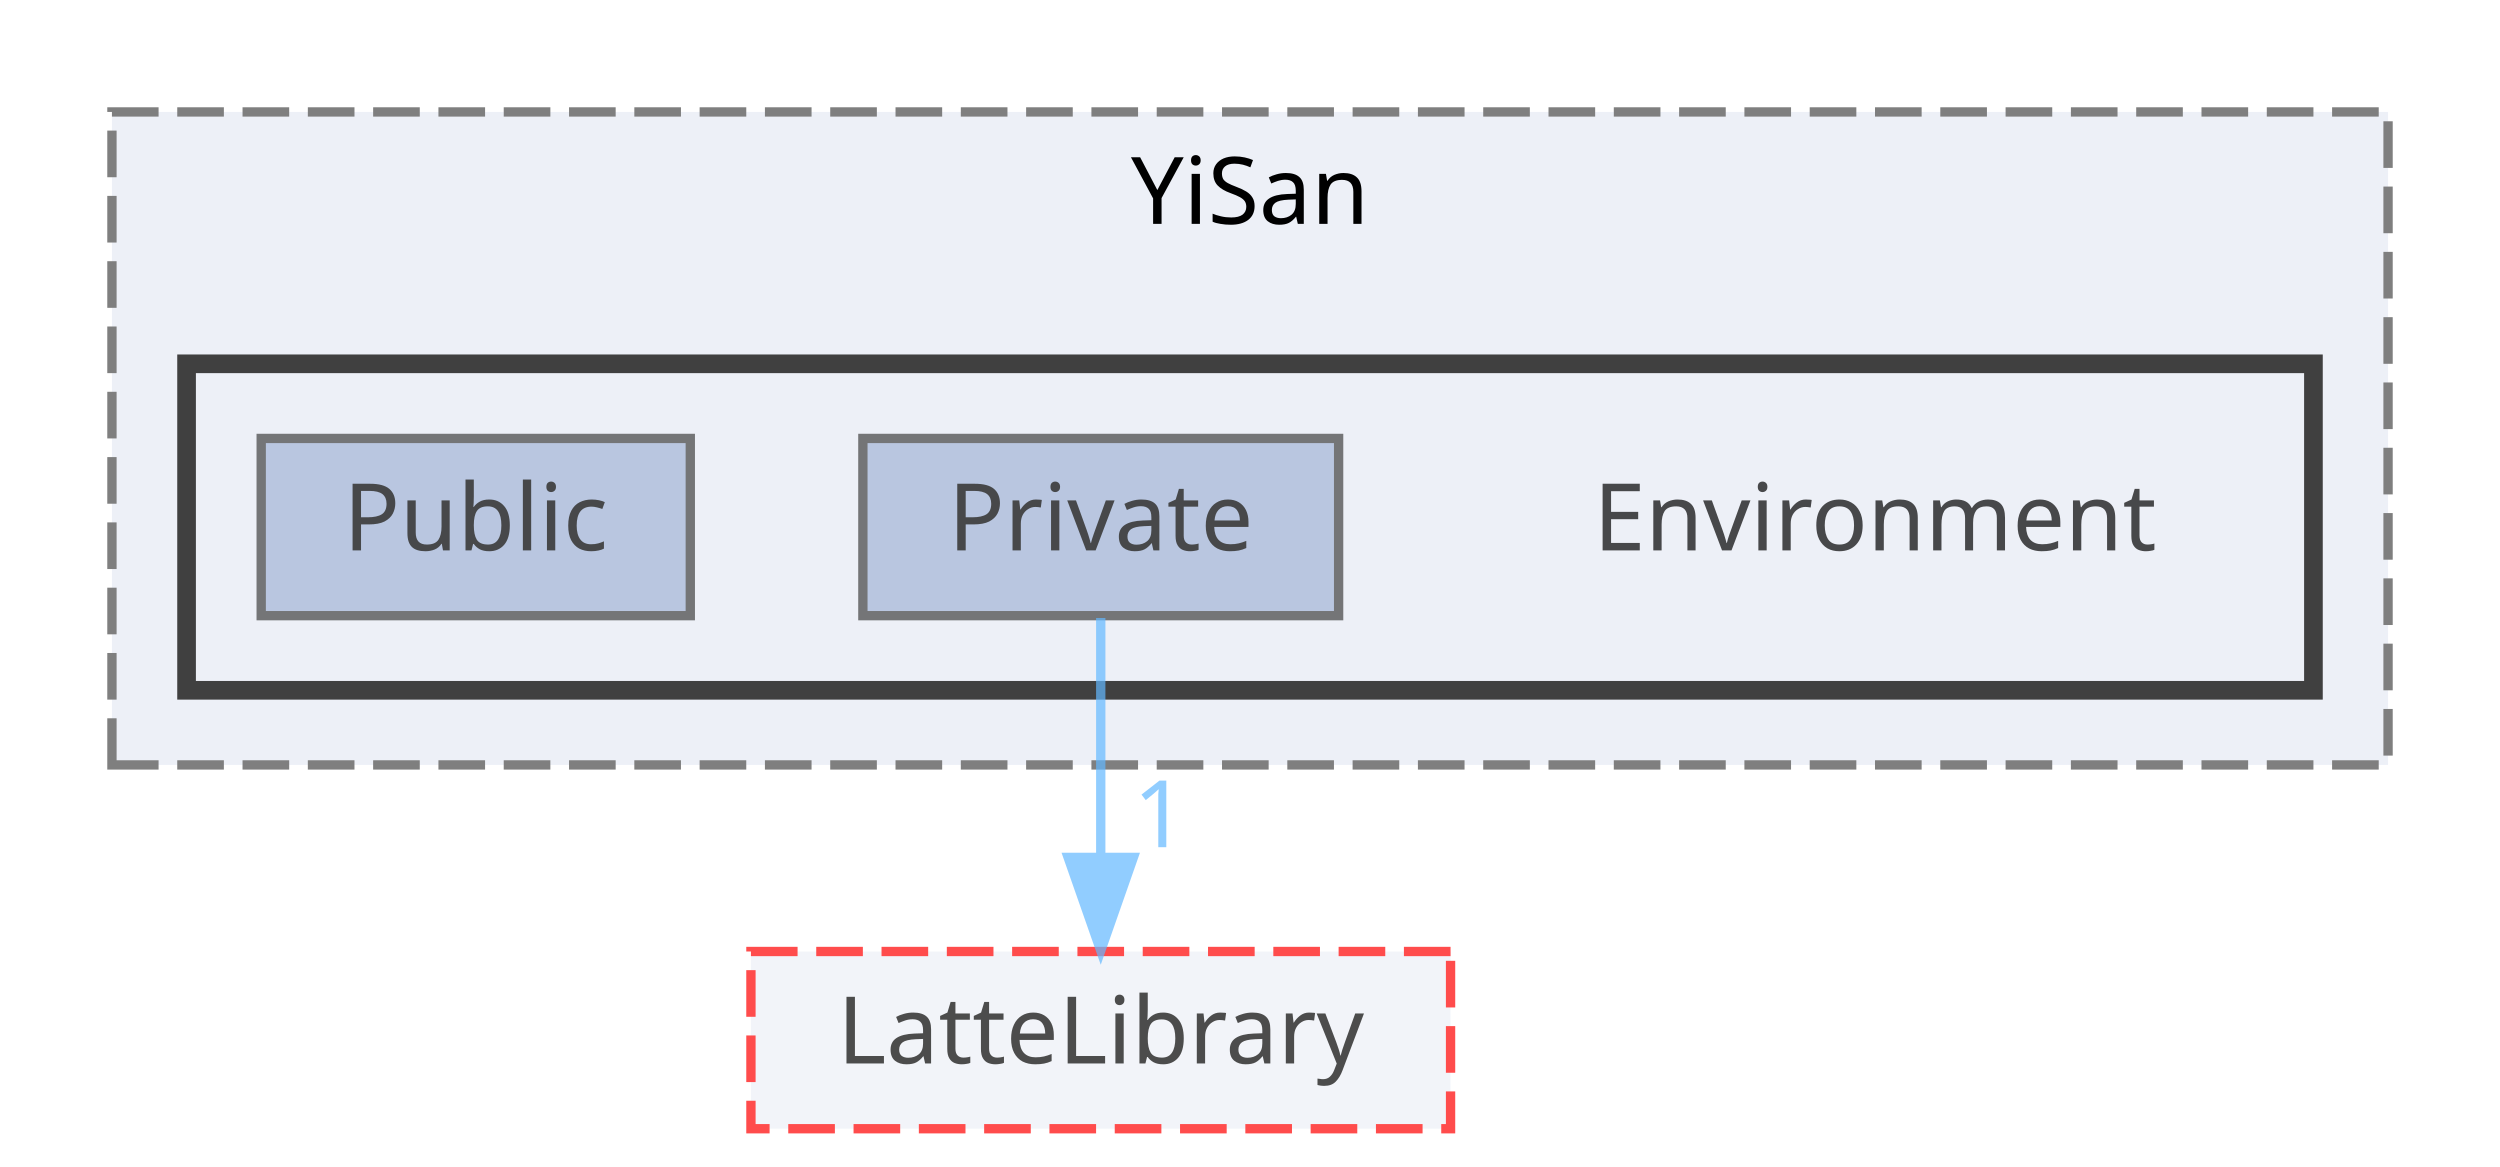
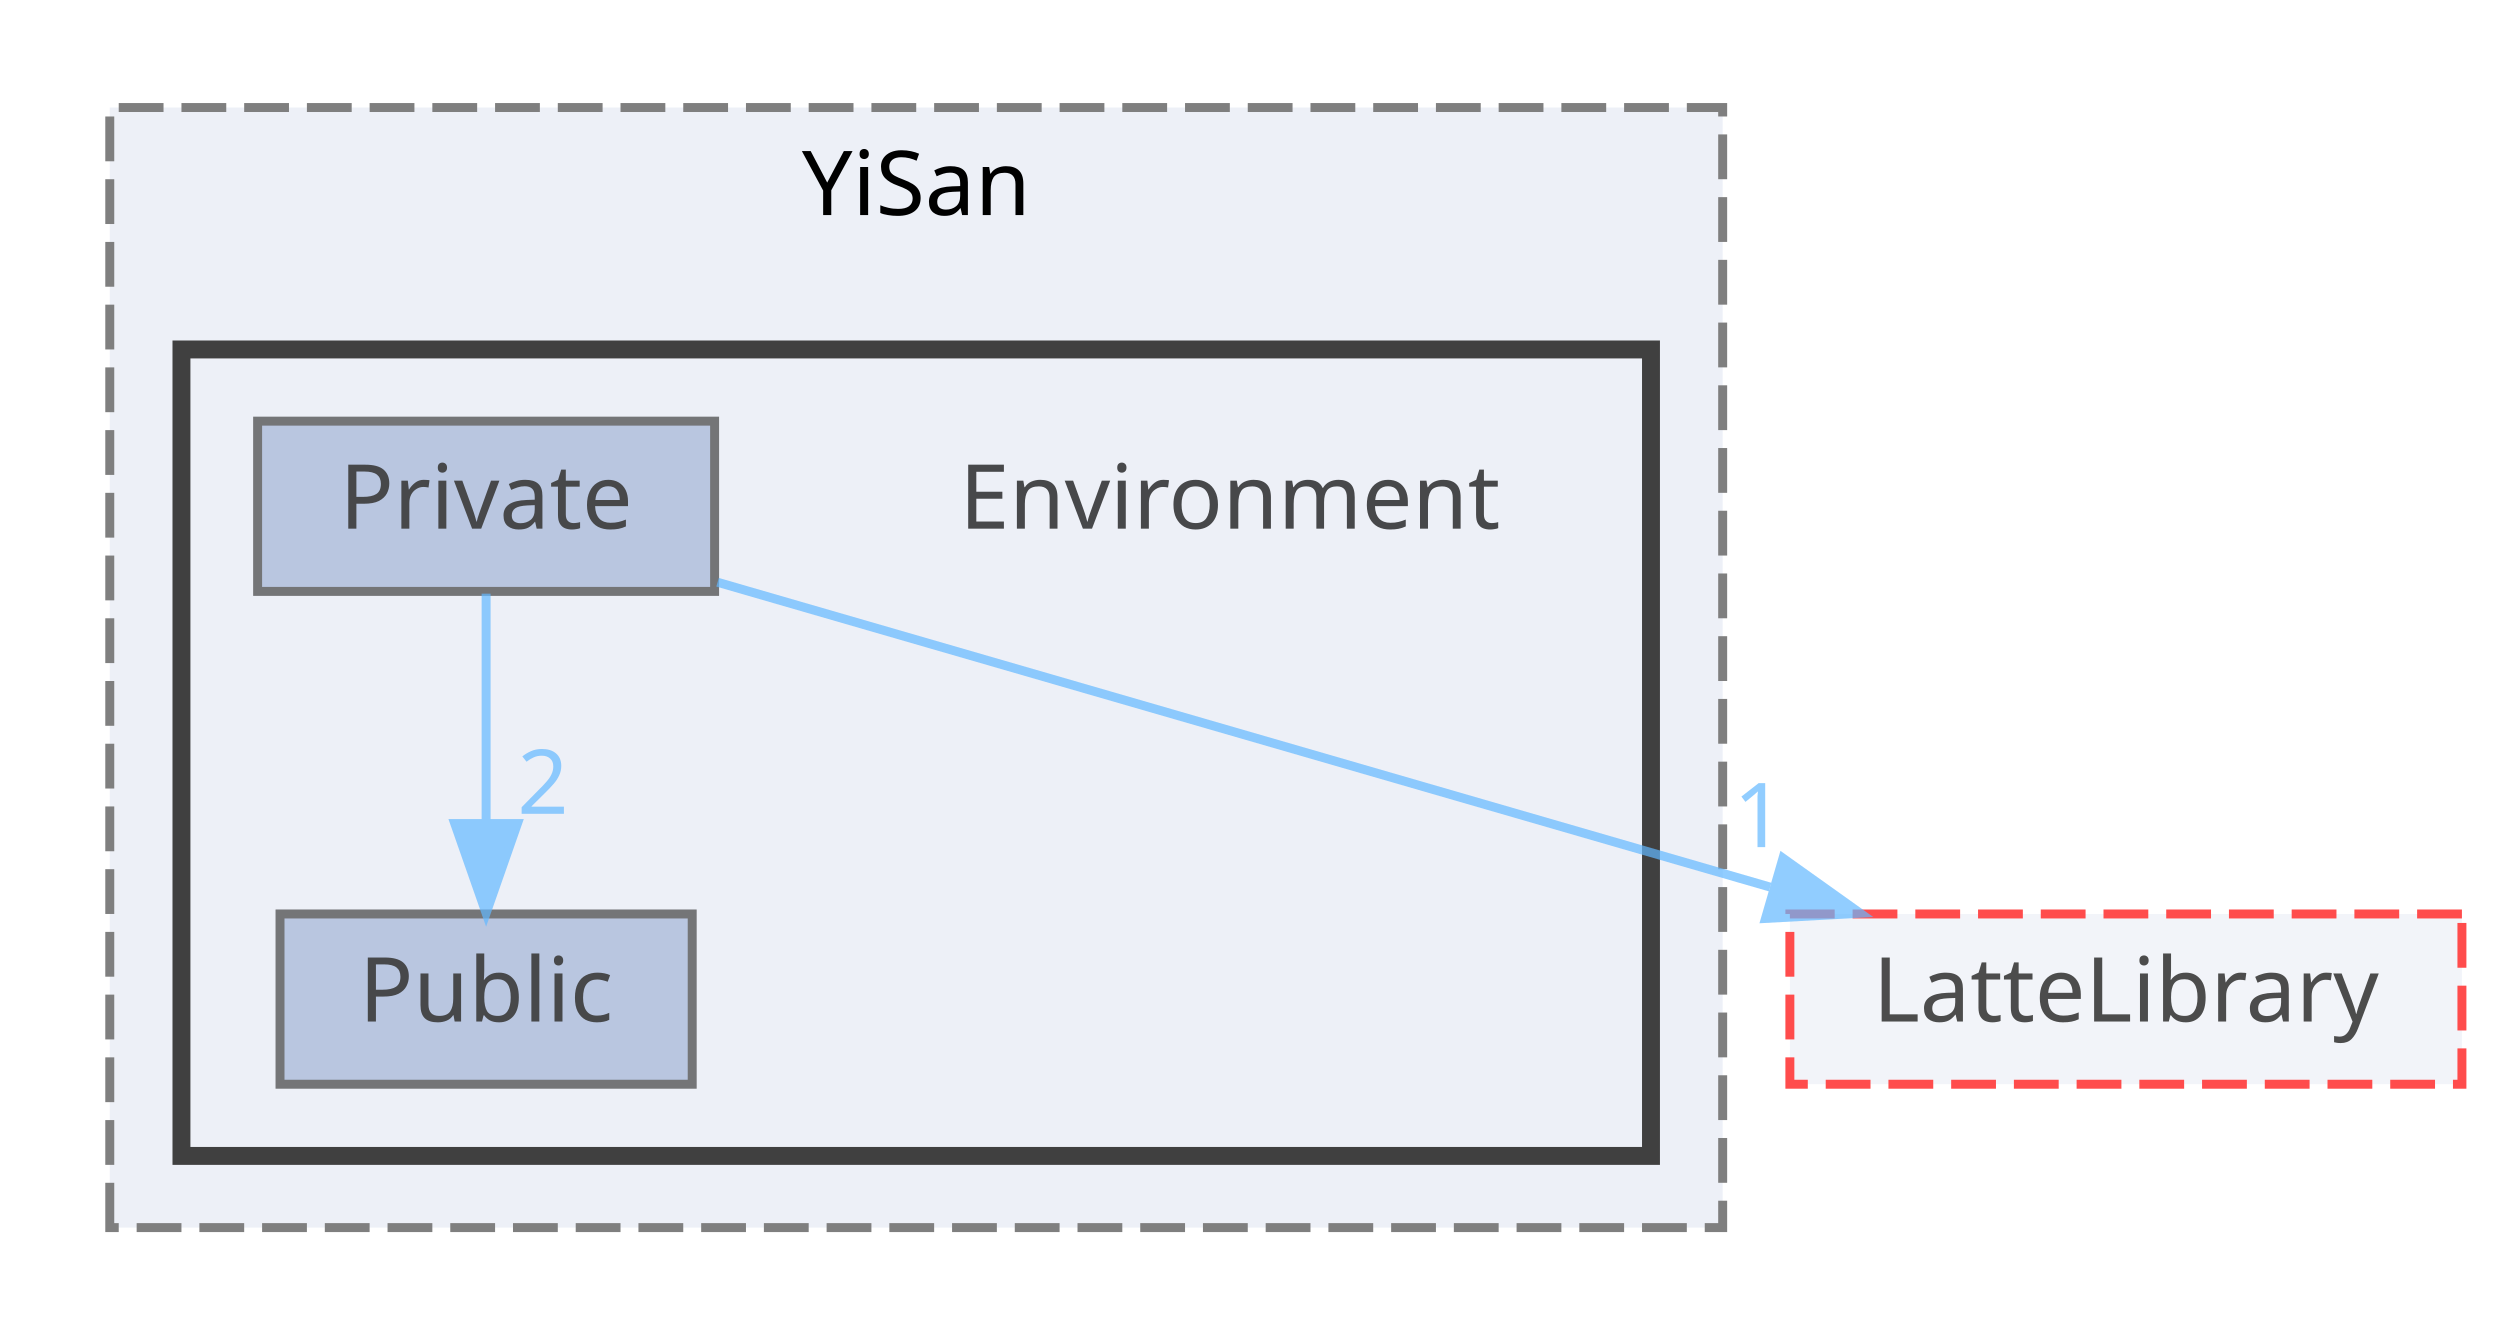
- <svg xmlns="http://www.w3.org/2000/svg" xmlns:xlink="http://www.w3.org/1999/xlink" width="268pt" height="125pt" viewBox="0.00 0.00 268.00 125.00">
+ <svg xmlns="http://www.w3.org/2000/svg" xmlns:xlink="http://www.w3.org/1999/xlink" width="279pt" height="149pt" viewBox="0.00 0.00 278.50 149.00">
  <svg id="main" version="1.1" xml:space="preserve">
    <style type="text/css">
.node, .edge {opacity: 0.7;}
.node.selected, .edge.selected {opacity: 1;}
.edge:hover path { stroke: red; }
.edge:hover polygon { stroke: red; fill: red; }
</style>
    <svg id="graph" class="graph">
-       <g id="graph0" class="graph" transform="scale(1 1) rotate(0) translate(4 121)">
+       <g id="graph0" class="graph" transform="scale(1 1) rotate(0) translate(4 145)">
        <g id="clust1" class="cluster">
          <g id="a_clust1">
            <a xlink:href="dir_9a481a88fca7fb2428f2795f507e855b.html" target="_top" xlink:title="YiSan">
-               <polygon fill="#edf0f7" stroke="#7f7f7f" stroke-dasharray="5,2" points="8,-39 8,-109 252,-109 252,-39 8,-39" />
-               <text text-anchor="middle" x="130" y="-97" font-family="Malgun Gothic" font-size="10.00">YiSan</text>
+               <polygon fill="#edf0f7" stroke="#7f7f7f" stroke-dasharray="5,2" points="8,-8 8,-133 188,-133 188,-8 8,-8" />
+               <text text-anchor="middle" x="98" y="-121" font-family="Malgun Gothic" font-size="10.00">YiSan</text>
            </a>
          </g>
        </g>
        <g id="clust2" class="cluster">
          <g id="a_clust2">
            <a xlink:href="dir_33401b21ee94a88a4c3dcbc47e107729.html" target="_top">
-               <polygon fill="#edf0f7" stroke="#404040" stroke-width="2" points="16,-47 16,-82 244,-82 244,-47 16,-47" />
+               <polygon fill="#edf0f7" stroke="#404040" stroke-width="2" points="16,-16 16,-106 180,-106 180,-16 16,-16" />
            </a>
          </g>
        </g>
        <g id="node1" class="node">
-           <text text-anchor="middle" x="197" y="-62" font-family="Malgun Gothic" font-size="10.00">Environment</text>
+           <text text-anchor="middle" x="133" y="-86" font-family="Malgun Gothic" font-size="10.00">Environment</text>
        </g>
        <g id="node2" class="node">
          <g id="a_node2">
            <a xlink:href="dir_03408e5f9ddef377a4f13f94001e2629.html" target="_top" xlink:title="Private">
-               <polygon fill="#a2b4d6" stroke="#404040" points="139.5,-74 88.5,-74 88.5,-55 139.5,-55 139.5,-74" />
-               <text text-anchor="middle" x="114" y="-62" font-family="Malgun Gothic" font-size="10.00">Private</text>
+               <polygon fill="#a2b4d6" stroke="#404040" points="75.5,-98 24.5,-98 24.5,-79 75.5,-79 75.5,-98" />
+               <text text-anchor="middle" x="50" y="-86" font-family="Malgun Gothic" font-size="10.00">Private</text>
+             </a>
+           </g>
+         </g>
+         <g id="node3" class="node">
+           <g id="a_node3">
+             <a xlink:href="dir_a2886c9b9adb6fb89ba923e7f78b86f6.html" target="_top" xlink:title="Public">
+               <polygon fill="#a2b4d6" stroke="#404040" points="73,-43 27,-43 27,-24 73,-24 73,-43" />
+               <text text-anchor="middle" x="50" y="-31" font-family="Malgun Gothic" font-size="10.00">Public</text>
+             </a>
+           </g>
+         </g>
+         <g id="edge2" class="edge">
+           <g id="a_edge2">
+             <a xlink:href="dir_000022_000032.html" target="_top">
+               <path fill="none" stroke="#63b8ff" d="M50,-78.75C50,-71.8 50,-61.85 50,-53.13" />
+               <polygon fill="#63b8ff" stroke="#63b8ff" points="53.5,-53.09 50,-43.09 46.5,-53.09 53.5,-53.09" />
+             </a>
+           </g>
+           <g id="a_edge2-headlabel">
+             <a xlink:href="dir_000022_000032.html" target="_top" xlink:title="2">
+               <text text-anchor="middle" x="56.34" y="-54.18" font-family="Malgun Gothic" font-size="10.00" fill="#63b8ff">2</text>
            </a>
          </g>
        </g>
        <g id="node4" class="node">
          <g id="a_node4">
            <a xlink:href="dir_399370037b6f5ff6b0840148d18ec8d9.html" target="_top" xlink:title="LatteLibrary">
-               <polygon fill="#edf0f7" stroke="red" stroke-dasharray="5,2" points="151.5,-19 76.5,-19 76.5,0 151.5,0 151.5,-19" />
-               <text text-anchor="middle" x="114" y="-7" font-family="Malgun Gothic" font-size="10.00">LatteLibrary</text>
+               <polygon fill="#edf0f7" stroke="red" stroke-dasharray="5,2" points="270.5,-43 195.5,-43 195.5,-24 270.5,-24 270.5,-43" />
+               <text text-anchor="middle" x="233" y="-31" font-family="Malgun Gothic" font-size="10.00">LatteLibrary</text>
            </a>
          </g>
        </g>
        <g id="edge1" class="edge">
          <g id="a_edge1">
            <a xlink:href="dir_000022_000011.html" target="_top">
-               <path fill="none" stroke="#63b8ff" d="M114,-54.75C114,-47.8 114,-37.85 114,-29.13" />
-               <polygon fill="#63b8ff" stroke="#63b8ff" points="117.5,-29.09 114,-19.09 110.5,-29.09 117.5,-29.09" />
+               <path fill="none" stroke="#63b8ff" d="M75.83,-80.02C106.41,-71.16 157.67,-56.32 193.3,-46" />
+               <polygon fill="#63b8ff" stroke="#63b8ff" points="194.73,-49.23 203.36,-43.08 192.78,-42.5 194.73,-49.23" />
            </a>
          </g>
          <g id="a_edge1-headlabel">
            <a xlink:href="dir_000022_000011.html" target="_top" xlink:title="1">
-               <text text-anchor="middle" x="120.34" y="-30.18" font-family="Malgun Gothic" font-size="10.00" fill="#63b8ff">1</text>
-             </a>
-           </g>
-         </g>
-         <g id="node3" class="node">
-           <g id="a_node3">
-             <a xlink:href="dir_a2886c9b9adb6fb89ba923e7f78b86f6.html" target="_top" xlink:title="Public">
-               <polygon fill="#a2b4d6" stroke="#404040" points="70,-74 24,-74 24,-55 70,-55 70,-74" />
-               <text text-anchor="middle" x="47" y="-62" font-family="Malgun Gothic" font-size="10.00">Public</text>
+               <text text-anchor="middle" x="192.06" y="-50.46" font-family="Malgun Gothic" font-size="10.00" fill="#63b8ff">1</text>
            </a>
          </g>
        </g>
      </g>
    </svg>
  </svg>
  <style type="text/css">

[data-mouse-over-selected='false'] { opacity: 0.7; }
[data-mouse-over-selected='true']  { opacity: 1.0; }

</style>
</svg>
